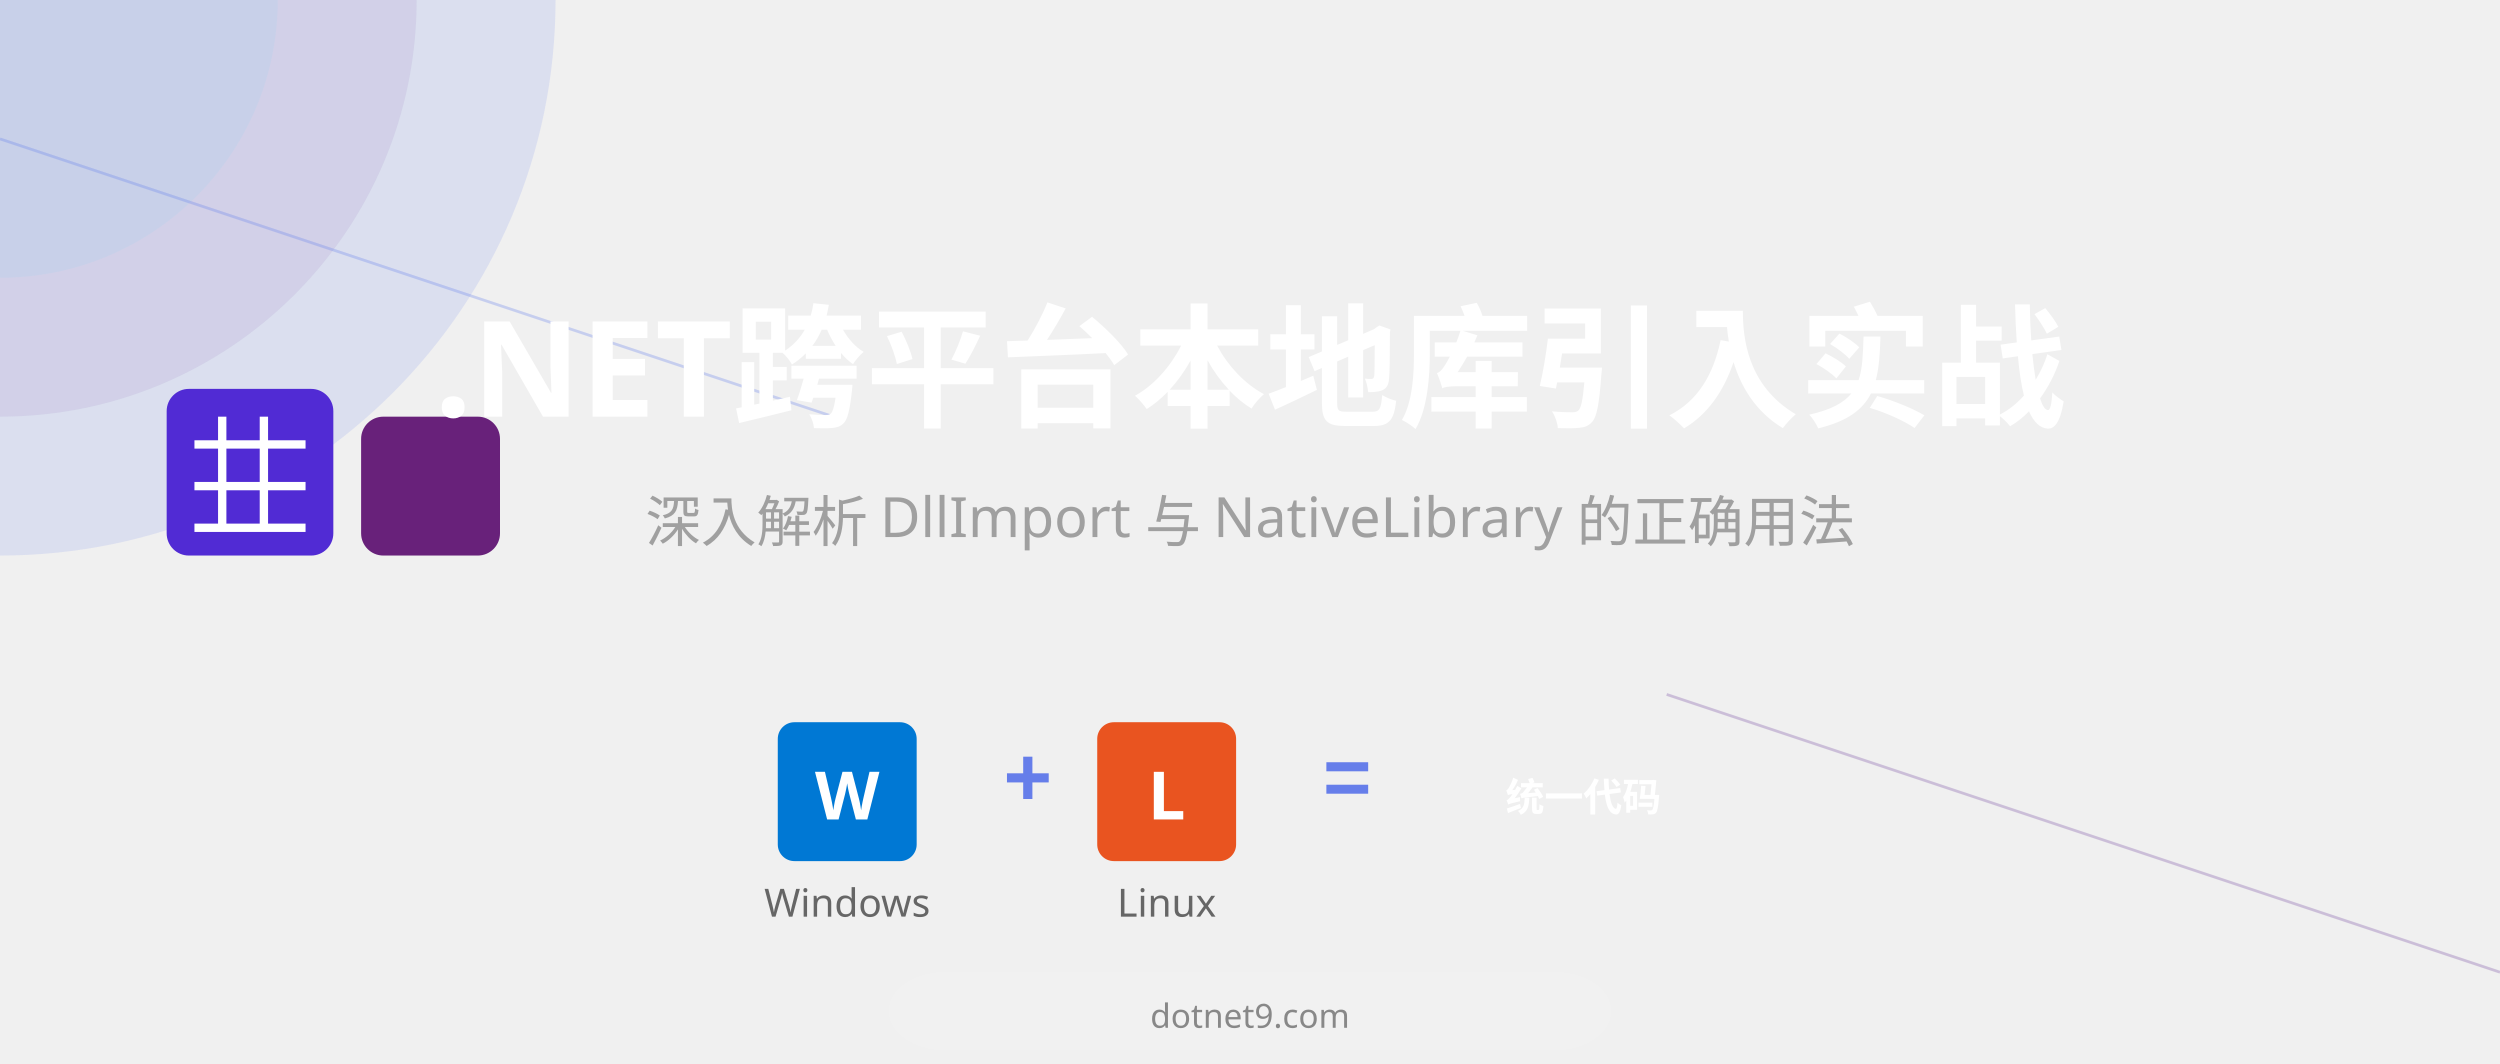
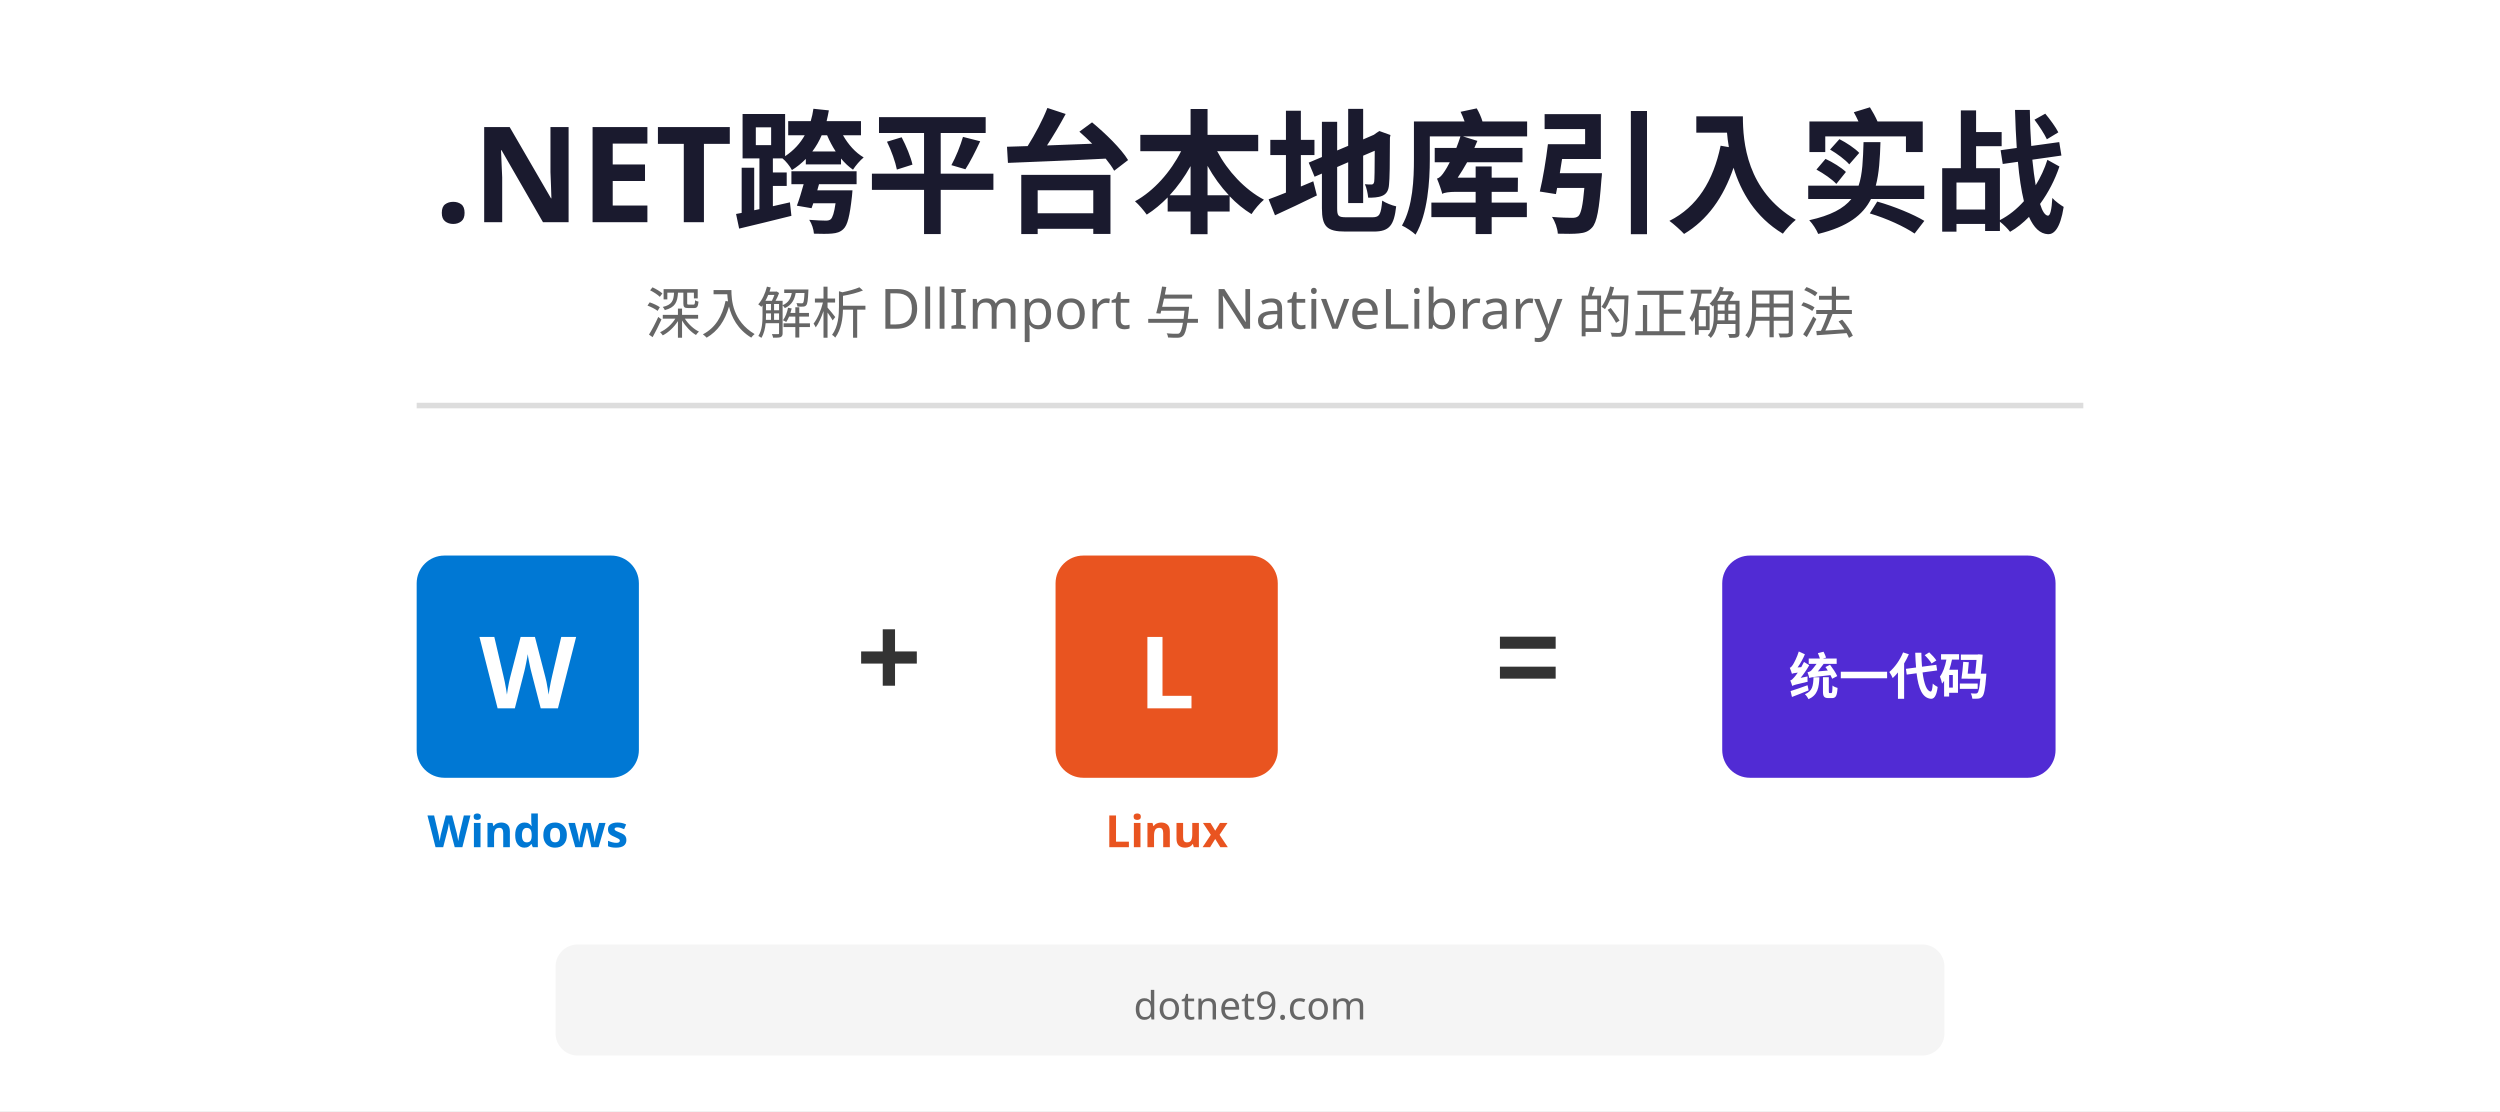
- <svg xmlns="http://www.w3.org/2000/svg" height="383" viewbox="0 0 900 383" width="900">
-   <defs>
-     <lineargradient id="bgGrad" x1="0%" x2="100%" y1="0%" y2="100%">
-       <stop offset="0%" stop-color="#1a1a2e" />
-       <stop offset="50%" stop-color="#16213e" />
-       <stop offset="100%" stop-color="#0f3460" />
-     </lineargradient>
-     <lineargradient id="accentGrad" x1="0%" x2="100%" y1="0%" y2="0%">
-       <stop offset="0%" stop-color="#667eea" />
-       <stop offset="100%" stop-color="#764ba2" />
-     </lineargradient>
-     <lineargradient id="dotnetGrad" x1="0%" x2="0%" y1="0%" y2="100%">
-       <stop offset="0%" stop-color="#512bd4" />
-       <stop offset="100%" stop-color="#68217a" />
-     </lineargradient>
-     <lineargradient id="codeGrad" x1="0%" x2="100%" y1="0%" y2="0%">
-       <stop offset="0%" stop-color="#00d9ff" />
-       <stop offset="100%" stop-color="#667eea" />
-     </lineargradient>
-   </defs>
-   <rect fill="url(#bgGrad)" width="900" height="383" />
-   <circle fill="#667eea" opacity="0.15" r="200" x="750" y="-80" />
-   <circle fill="#764ba2" opacity="0.1" r="150" x="50" y="280" />
-   <circle fill="#00d9ff" opacity="0.05" r="100" x="800" y="350" />
-   <line stroke="#667eea" stroke-width="1" x1="0" x2="300" y1="50" y2="150" opacity="0.3" />
-   <line stroke="#764ba2" stroke-width="1" x1="900" x2="600" y1="350" y2="250" opacity="0.3" />
-   <rect fill="url(#accentGrad)" height="4" width="900" y="0" />
-   <g transform="translate(60, 140)">
-     <rect fill="#512bd4" rx="8" ry="8" width="60" height="60" />
-     <path d="M10,20 L50,20 M10,35 L50,35 M10,50 L50,50 M20,10 L20,50 M35,10 L35,50" stroke="white" stroke-width="3" />
-     <rect fill="#68217a" rx="8" ry="8" x="70" y="10" width="50" height="50" />
+ <svg xmlns="http://www.w3.org/2000/svg" height="400" viewbox="0 0 900 400" width="900">
+   <rect fill="white" width="900" height="400" />
+   <text fill="#1a1a2e" font-family="Microsoft YaHei" font-size="48" font-weight="bold" text-anchor="middle" x="450" y="80">.NET跨平台本地库引入实战</text>
+   <text fill="#666" font-family="Microsoft YaHei" font-size="20" text-anchor="middle" x="450" y="120">深入解析 DllImport 与 NativeLibrary 的正确用法</text>
+   <rect fill="#ddd" height="2" width="600" x="150" y="145" />
+   <g transform="translate(150, 200)">
+     <rect fill="#0078d4" rx="10" width="80" height="80" />
+     <text fill="white" font-family="Segoe UI" font-size="36" font-weight="bold" text-anchor="middle" x="40" y="55">W</text>
+     <text fill="#0078d4" font-family="Microsoft YaHei" font-size="16" font-weight="bold" text-anchor="middle" x="40" y="105">Windows</text>
  </g>
-   <text fill="white" font-family="Microsoft YaHei" font-size="48" font-weight="bold" text-anchor="middle" x="450" y="150">.NET跨平台本地库引入实战</text>
-   <text fill="#a0a0a0" font-family="Microsoft YaHei" font-size="20" text-anchor="middle" x="450" y="195">深入解析 DllImport 与 NativeLibrary 的正确用法</text>
-   <rect fill="url(#accentGrad)" height="3" rx="1.5" ry="1.5" width="200" x="350" y="220" />
-   <g transform="translate(280, 260)">
-     <rect fill="#0078d4" rx="6" ry="6" width="50" height="50" />
-     <text fill="white" font-family="Segoe UI" font-size="24" font-weight="bold" text-anchor="middle" x="25" y="35">W</text>
-     <text fill="#666" font-family="Microsoft YaHei" font-size="14" text-anchor="middle" x="25" y="70">Windows</text>
+   <text fill="#333" font-family="Arial" font-size="40" font-weight="bold" text-anchor="middle" x="320" y="250">+</text>
+   <g transform="translate(380, 200)">
+     <rect fill="#e95420" rx="10" width="80" height="80" />
+     <text fill="white" font-family="Segoe UI" font-size="36" font-weight="bold" text-anchor="middle" x="40" y="55">L</text>
+     <text fill="#e95420" font-family="Microsoft YaHei" font-size="16" font-weight="bold" text-anchor="middle" x="40" y="105">Linux</text>
  </g>
-   <text fill="#667eea" font-family="Arial" font-size="30" font-weight="bold" text-anchor="middle" x="370" y="290">+</text>
-   <g transform="translate(395, 260)">
-     <rect fill="#e95420" rx="6" ry="6" width="50" height="50" />
-     <text fill="white" font-family="Segoe UI" font-size="24" font-weight="bold" text-anchor="middle" x="25" y="35">L</text>
-     <text fill="#666" font-family="Microsoft YaHei" font-size="14" text-anchor="middle" x="25" y="70">Linux</text>
+   <text fill="#333" font-family="Arial" font-size="40" font-weight="bold" text-anchor="middle" x="550" y="250">=</text>
+   <g transform="translate(620, 200)">
+     <rect fill="#512bd4" rx="10" width="120" height="80" />
+     <text fill="white" font-family="Microsoft YaHei" font-size="18" font-weight="bold" text-anchor="middle" x="60" y="50">统一代码</text>
  </g>
-   <text fill="#667eea" font-family="Arial" font-size="30" font-weight="bold" text-anchor="middle" x="485" y="290">=</text>
-   <g transform="translate(520, 260)">
-     <rect fill="url(#accentGrad)" rx="6" ry="6" width="100" height="50" />
-     <text fill="white" font-family="Microsoft YaHei" font-size="14" font-weight="bold" text-anchor="middle" x="50" y="32">统一代码</text>
-   </g>
-   <rect fill="rgba(255,255,255,0.1)" rx="20" ry="20" x="320" y="350" width="260" height="28" />
-   <text fill="#888" font-family="Microsoft YaHei" font-size="12" text-anchor="middle" x="450" y="370">dotnet9.com</text>
+   <rect fill="#f5f5f5" rx="8" x="200" y="340" width="500" height="40" />
+   <text fill="#666" font-family="Microsoft YaHei" font-size="14" text-anchor="middle" x="450" y="367">dotnet9.com</text>
</svg>
